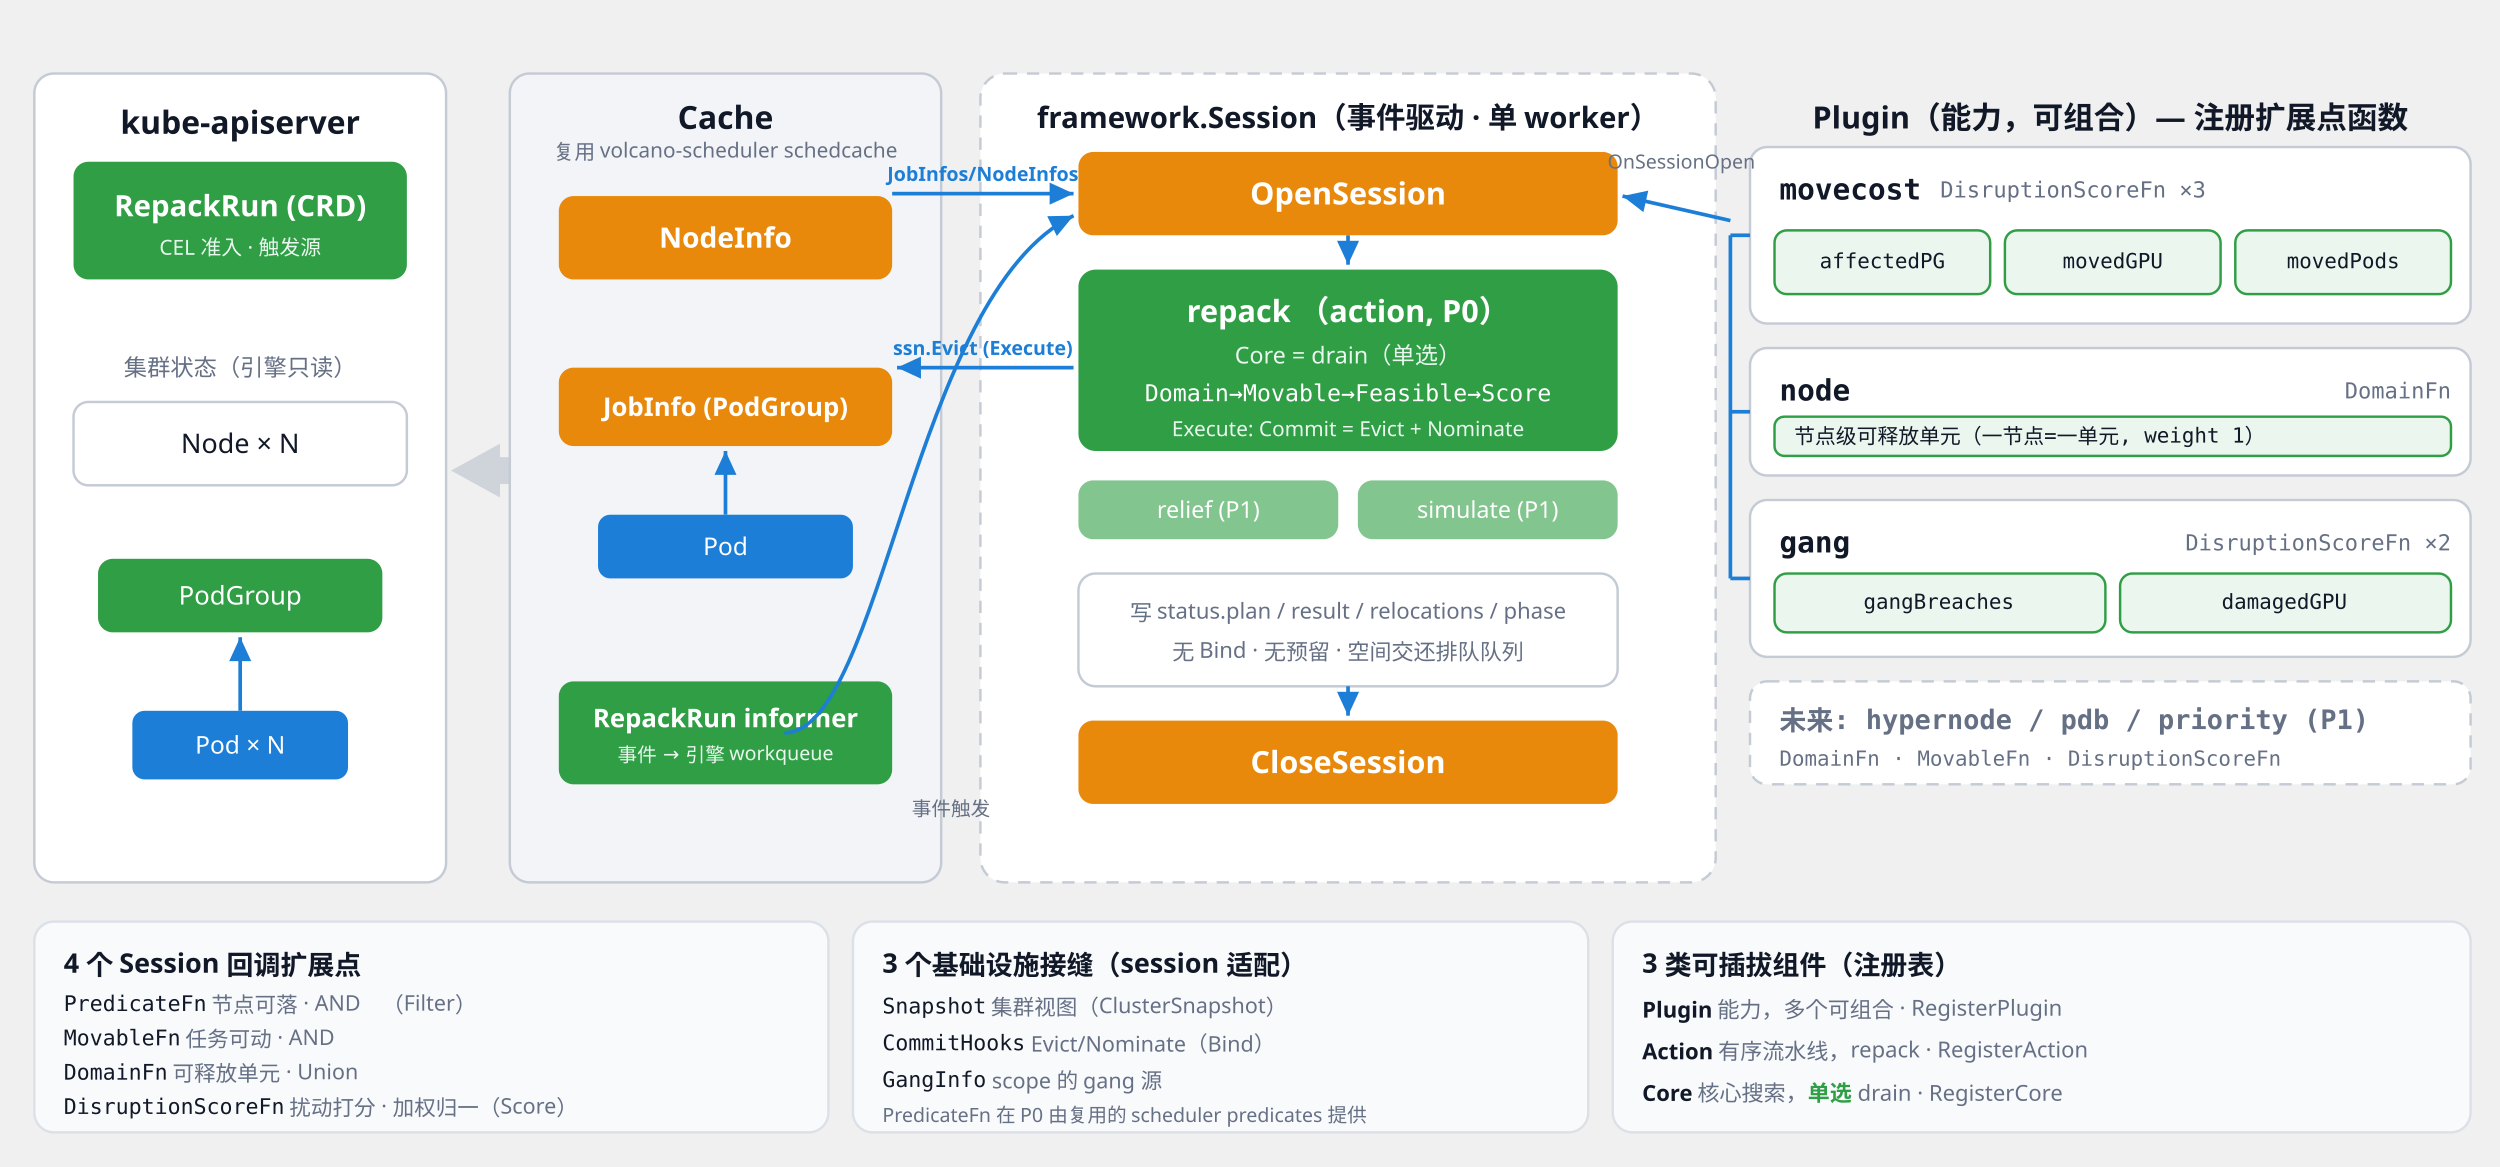
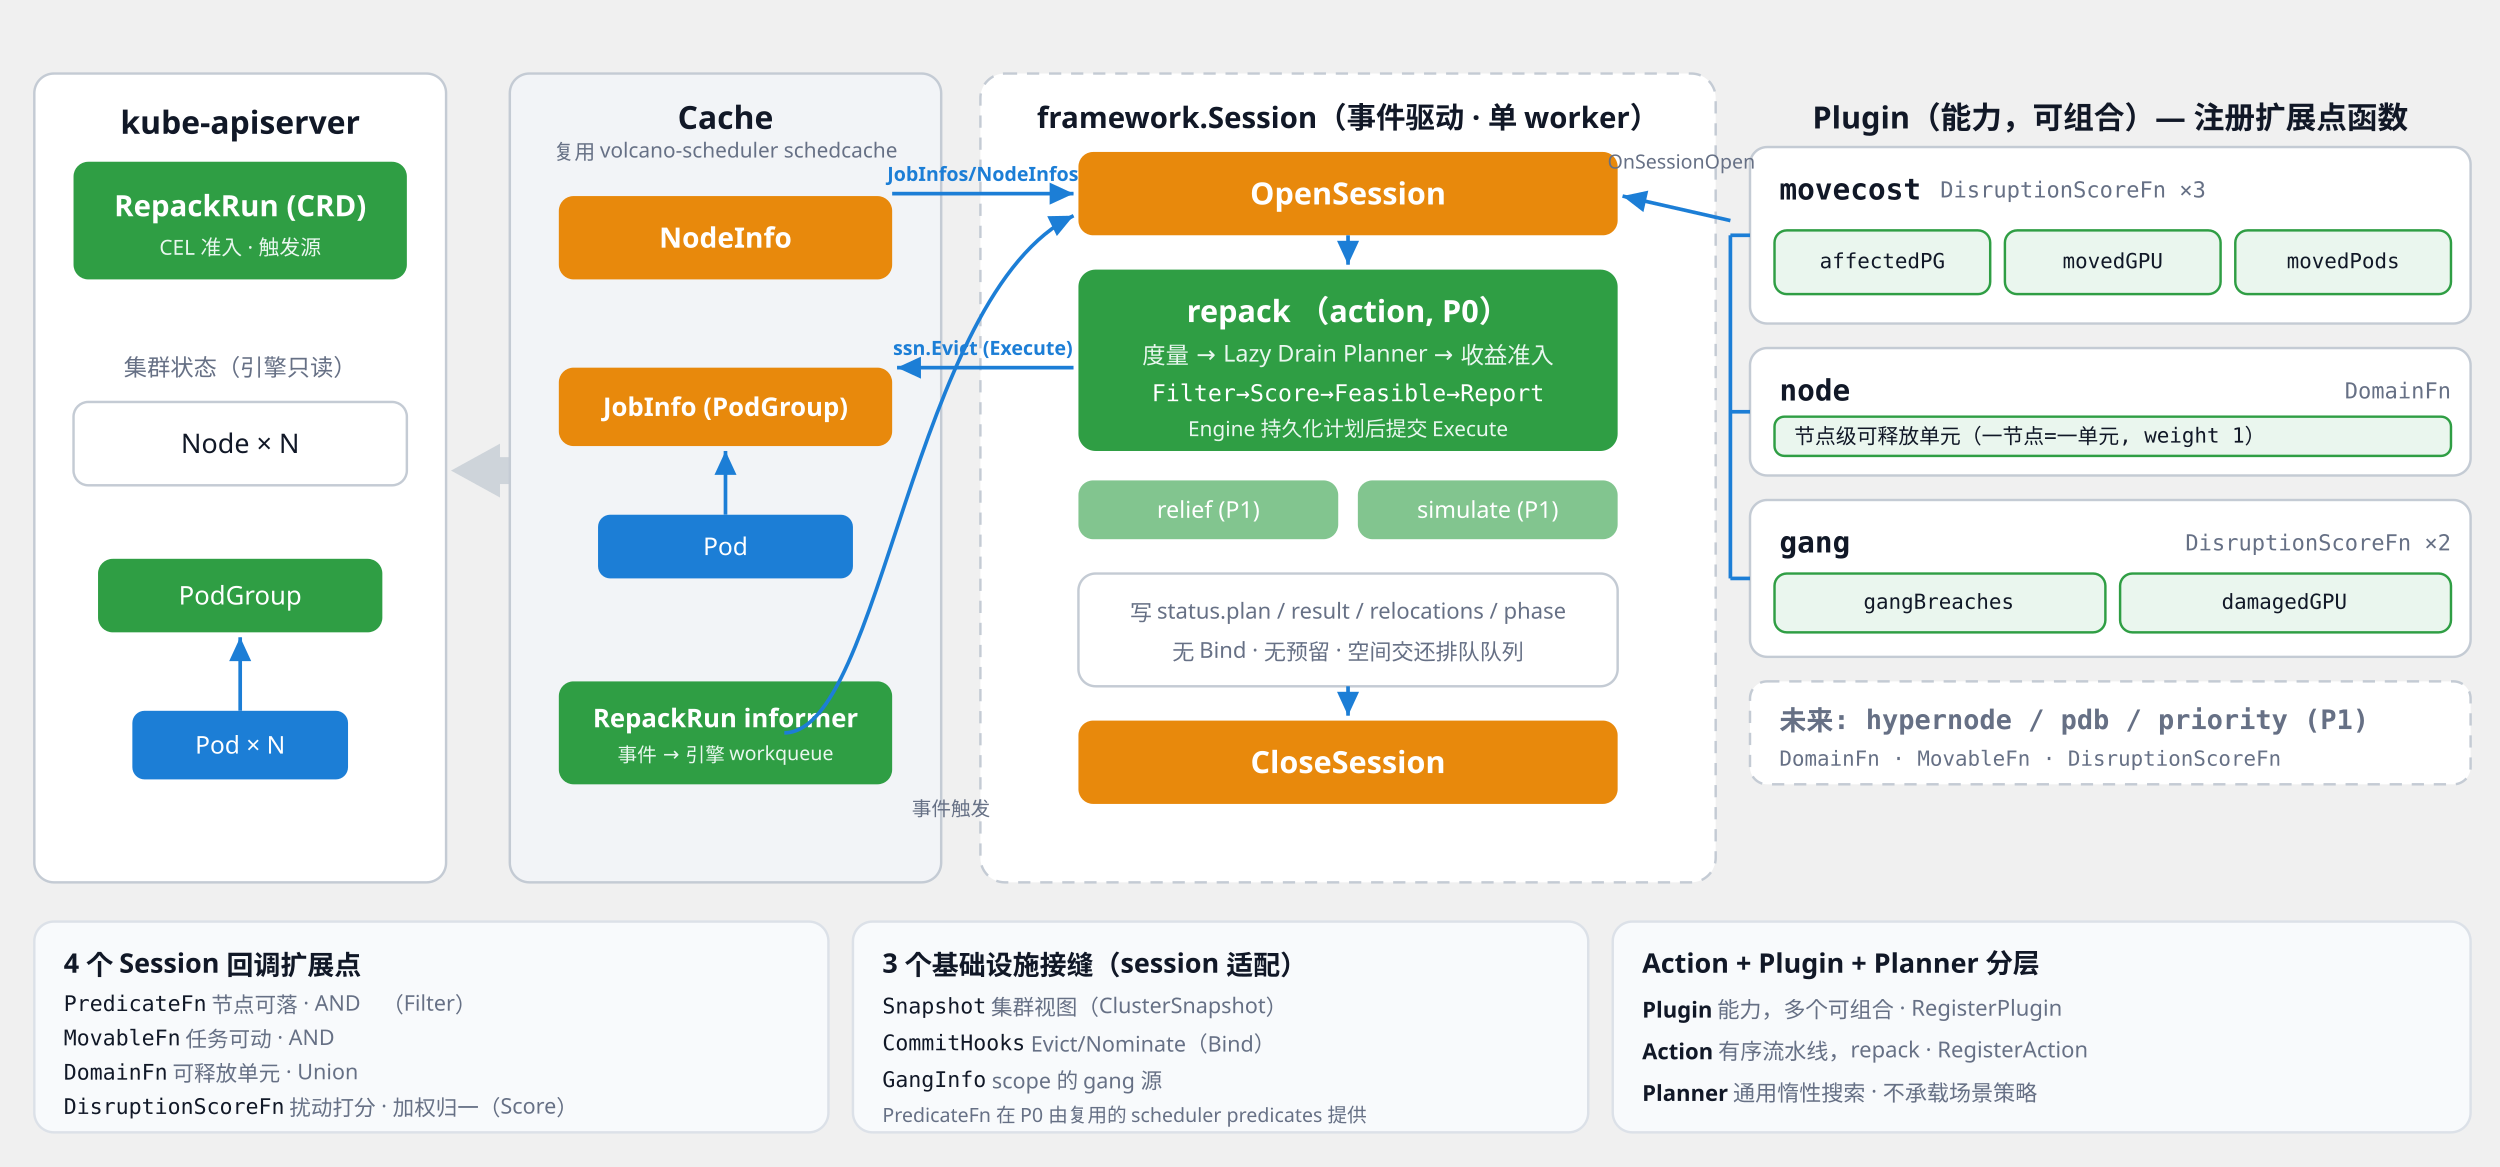
<svg xmlns="http://www.w3.org/2000/svg" viewBox="0 0 1020 476" font-family="ui-sans-serif, system-ui, sans-serif" role="img">
  <style>
    .t{fill:#111827;} .s{fill:#667085;}
    .m{font-family:ui-monospace,Menlo,monospace;}
    .grn{fill:#2f9e44;} .amb{fill:#e8890c;} .blu{fill:#1c7ed6;}
    .card{fill:#ffffff;stroke:#c4cbd4;}
    .cache{fill:#f2f4f7;stroke:#c4cbd4;}
    .foot{fill:#f8fafc;stroke:#dce1e8;}
    .dash{stroke-dasharray:5 4;}
    .aw{stroke:#1c7ed6;fill:none;stroke-width:1.5;}
    .lbl{fill:#1c7ed6;font-weight:600;}
    .pill{fill:#eaf6ee;stroke:#2f9e44;}
    text{dominant-baseline:middle;}
  </style>
  <defs>
    <marker id="ah" markerWidth="9" markerHeight="9" refX="6.5" refY="3" orient="auto">
      <path d="M0,0 L6.5,3 L0,6 Z" fill="#1c7ed6" />
    </marker>
  </defs>
  <rect x="14" y="30" width="168" height="330" rx="8" class="card" />
  <text x="98" y="50" text-anchor="middle" font-size="13" font-weight="700" class="t">kube-apiserver</text>
  <rect x="30" y="66" width="136" height="48" rx="6" class="grn" />
  <text x="98" y="84" text-anchor="middle" font-size="12" font-weight="700" fill="#fff">RepackRun (CRD)</text>
  <text x="98" y="101" text-anchor="middle" font-size="8.5" fill="#e9f7ef">CEL 准入 · 触发源</text>
  <text x="98" y="150" text-anchor="middle" font-size="9.5" class="s">集群状态（引擎只读）</text>
  <rect x="30" y="164" width="136" height="34" rx="6" class="card" />
  <text x="98" y="181" text-anchor="middle" font-size="11" class="t">Node × N</text>
  <rect x="40" y="228" width="116" height="30" rx="6" class="grn" />
  <text x="98" y="243" text-anchor="middle" font-size="10.5" fill="#fff">PodGroup</text>
  <rect x="54" y="290" width="88" height="28" rx="5" class="blu" />
  <text x="98" y="304" text-anchor="middle" font-size="10" fill="#fff">Pod × N</text>
  <path d="M98,290 L98,260" class="aw" marker-end="url(#ah)" />
  <path d="M184,192 l20,-11 v5.5 h13 v11 h-13 v5.5 z" fill="#ced4da" />
  <rect x="208" y="30" width="176" height="330" rx="8" class="cache" />
  <text x="296" y="48" text-anchor="middle" font-size="13" font-weight="700" class="t">Cache</text>
  <text x="296" y="62" text-anchor="middle" font-size="8.5" class="s">复用 volcano-scheduler schedcache</text>
  <rect x="228" y="80" width="136" height="34" rx="6" class="amb" />
  <text x="296" y="97" text-anchor="middle" font-size="11.5" font-weight="700" fill="#fff">NodeInfo</text>
  <rect x="228" y="150" width="136" height="32" rx="6" class="amb" />
  <text x="296" y="166" text-anchor="middle" font-size="10.5" font-weight="700" fill="#fff">JobInfo (PodGroup)</text>
  <rect x="244" y="210" width="104" height="26" rx="5" class="blu" />
  <text x="296" y="223" text-anchor="middle" font-size="10" fill="#fff">Pod</text>
  <path d="M296,210 L296,184" class="aw" marker-end="url(#ah)" />
  <rect x="228" y="278" width="136" height="42" rx="6" class="grn" />
  <text x="296" y="293" text-anchor="middle" font-size="10.5" font-weight="700" fill="#fff">RepackRun informer</text>
  <text x="296" y="308" text-anchor="middle" font-size="8" fill="#e9f7ef">事件 → 引擎 workqueue</text>
  <rect x="400" y="30" width="300" height="330" rx="10" class="card dash" />
  <text x="550" y="48" text-anchor="middle" font-size="12" font-weight="700" class="t">framework.Session（事件驱动 · 单 worker）</text>
  <rect x="440" y="62" width="220" height="34" rx="6" class="amb" />
  <text x="550" y="79" text-anchor="middle" font-size="12.5" font-weight="700" fill="#fff">OpenSession</text>
  <rect x="440" y="110" width="220" height="74" rx="7" class="grn" />
  <text x="550" y="127" text-anchor="middle" font-size="12.5" font-weight="700" fill="#fff">repack （action, P0）</text>
-   <text x="550" y="145" text-anchor="middle" font-size="9.5" fill="#e9f7ef">Core = drain（单选）</text>
-   <text x="550" y="161" text-anchor="middle" font-size="9.5" class="m" fill="#fff">Domain→Movable→Feasible→Score</text>
-   <text x="550" y="175" text-anchor="middle" font-size="8.5" fill="#e9f7ef">Execute: Commit = Evict + Nominate</text>
+   <text x="550" y="145" text-anchor="middle" font-size="9.5" fill="#e9f7ef">度量 → Lazy Drain Planner → 收益准入</text>
+   <text x="550" y="161" text-anchor="middle" font-size="9.5" class="m" fill="#fff">Filter→Score→Feasible→Report</text>
+   <text x="550" y="175" text-anchor="middle" font-size="8.5" fill="#e9f7ef">Engine 持久化计划后提交 Execute</text>
  <rect x="440" y="196" width="106" height="24" rx="6" class="grn dash" opacity="0.6" />
  <text x="493" y="208" text-anchor="middle" font-size="9.5" fill="#fff">relief (P1)</text>
  <rect x="554" y="196" width="106" height="24" rx="6" class="grn dash" opacity="0.6" />
  <text x="607" y="208" text-anchor="middle" font-size="9.5" fill="#fff">simulate (P1)</text>
  <rect x="440" y="234" width="220" height="46" rx="7" class="card" />
  <text x="550" y="250" text-anchor="middle" font-size="9" class="s">写 status.plan / result / relocations / phase</text>
  <text x="550" y="266" text-anchor="middle" font-size="9" class="s">无 Bind · 无预留 · 空间交还排队队列</text>
  <rect x="440" y="294" width="220" height="34" rx="6" class="amb" />
  <text x="550" y="311" text-anchor="middle" font-size="12.5" font-weight="700" fill="#fff">CloseSession</text>
  <path d="M550,96 L550,108" class="aw" marker-end="url(#ah)" />
  <path d="M550,280 L550,292" class="aw" marker-end="url(#ah)" />
  <path d="M364,79 L438,79" class="aw" marker-end="url(#ah)" />
  <text x="401" y="71" text-anchor="middle" font-size="8" class="lbl">JobInfos/NodeInfos</text>
  <path d="M438,150 L366,150" class="aw" marker-end="url(#ah)" />
  <text x="401" y="142" text-anchor="middle" font-size="8" class="lbl">ssn.Evict (Execute)</text>
  <path d="M320,299 C360,299 372,120 438,88" class="aw" marker-end="url(#ah)" />
  <text x="388" y="330" text-anchor="middle" font-size="8" class="s">事件触发</text>
  <text x="861" y="48" text-anchor="middle" font-size="12.5" font-weight="700" class="t">Plugin（能力，可组合）— 注册扩展点函数</text>
  <rect x="714" y="60" width="294" height="72" rx="7" class="card" />
  <text x="726" y="78" font-size="12" font-weight="700" class="t m">movecost</text>
  <text x="900" y="78" text-anchor="end" font-size="9" class="s m">DisruptionScoreFn ×3</text>
  <rect x="724" y="94" width="88" height="26" rx="5" class="pill" />
  <text x="768" y="107" text-anchor="middle" font-size="8.5" class="t m">affectedPG</text>
  <rect x="818" y="94" width="88" height="26" rx="5" class="pill" />
  <text x="862" y="107" text-anchor="middle" font-size="8.5" class="t m">movedGPU</text>
  <rect x="912" y="94" width="88" height="26" rx="5" class="pill" />
  <text x="956" y="107" text-anchor="middle" font-size="8.5" class="t m">movedPods</text>
  <rect x="714" y="142" width="294" height="52" rx="7" class="card" />
  <text x="726" y="160" font-size="12" font-weight="700" class="t m">node</text>
  <text x="1000" y="160" text-anchor="end" font-size="9" class="s m">DomainFn</text>
  <rect x="724" y="170" width="276" height="16" rx="4" class="pill" />
  <text x="732" y="178" font-size="8.5" class="t m">节点级可释放单元（一节点=一单元, weight 1）</text>
  <rect x="714" y="204" width="294" height="64" rx="7" class="card" />
  <text x="726" y="222" font-size="12" font-weight="700" class="t m">gang</text>
  <text x="1000" y="222" text-anchor="end" font-size="9" class="s m">DisruptionScoreFn ×2</text>
  <rect x="724" y="234" width="135" height="24" rx="5" class="pill" />
  <text x="791" y="246" text-anchor="middle" font-size="8.5" class="t m">gangBreaches</text>
  <rect x="865" y="234" width="135" height="24" rx="5" class="pill" />
  <text x="932" y="246" text-anchor="middle" font-size="8.5" class="t m">damagedGPU</text>
  <rect x="714" y="278" width="294" height="42" rx="7" class="card dash" />
  <text x="726" y="294" font-size="11" font-weight="700" class="s m">未来: hypernode / pdb / priority (P1)</text>
  <text x="726" y="310" font-size="8.5" class="s m">DomainFn · MovableFn · DisruptionScoreFn</text>
  <path d="M714,96 L706,96" class="aw" />
  <path d="M714,168 L706,168" class="aw" />
  <path d="M714,236 L706,236" class="aw" />
  <path d="M706,96 L706,236" class="aw" />
  <path d="M706,90 L662,80" class="aw" marker-end="url(#ah)" />
  <text x="686" y="66" text-anchor="middle" font-size="8" class="s">OnSessionOpen</text>
  <rect x="14" y="376" width="324" height="86" rx="8" class="foot" />
  <text x="26" y="393" font-size="11" font-weight="700" class="t">4 个 Session 回调扩展点</text>
  <text x="26" y="410" font-size="8.8" class="s">
    <tspan class="t m">PredicateFn</tspan> 节点可落 · AND　（Filter）</text>
  <text x="26" y="424" font-size="8.8" class="s">
    <tspan class="t m">MovableFn</tspan> 任务可动 · AND</text>
  <text x="26" y="438" font-size="8.8" class="s">
    <tspan class="t m">DomainFn</tspan> 可释放单元 · Union</text>
  <text x="26" y="452" font-size="8.8" class="s">
    <tspan class="t m">DisruptionScoreFn</tspan> 扰动打分 · 加权归一（Score）</text>
  <rect x="348" y="376" width="300" height="86" rx="8" class="foot" />
  <text x="360" y="393" font-size="11" font-weight="700" class="t">3 个基础设施接缝（session 适配）</text>
  <text x="360" y="411" font-size="8.8" class="s">
    <tspan class="t m">Snapshot</tspan> 集群视图（ClusterSnapshot）</text>
  <text x="360" y="426" font-size="8.8" class="s">
    <tspan class="t m">CommitHooks</tspan> Evict/Nominate（Bind）</text>
  <text x="360" y="441" font-size="8.8" class="s">
    <tspan class="t m">GangInfo</tspan> scope 的 gang 源</text>
  <text x="360" y="455" font-size="8" class="s">PredicateFn 在 P0 由复用的 scheduler predicates 提供</text>
  <rect x="658" y="376" width="350" height="86" rx="8" class="foot" />
-   <text x="670" y="393" font-size="11" font-weight="700" class="t">3 类可插拔组件（注册表）</text>
+   <text x="670" y="393" font-size="11" font-weight="700" class="t">Action + Plugin + Planner 分层</text>
  <text x="670" y="412" font-size="9" class="s">
    <tspan class="t" font-weight="700">Plugin</tspan> 能力，多个可组合 · RegisterPlugin</text>
  <text x="670" y="429" font-size="9" class="s">
    <tspan class="t" font-weight="700">Action</tspan> 有序流水线，repack · RegisterAction</text>
  <text x="670" y="446" font-size="9" class="s">
-     <tspan class="t" font-weight="700">Core</tspan> 核心搜索，<tspan fill="#2f9e44" font-weight="700">单选</tspan> drain · RegisterCore</text>
+     <tspan class="t" font-weight="700">Planner</tspan> 通用惰性搜索 · 不承载场景策略</text>
</svg>
